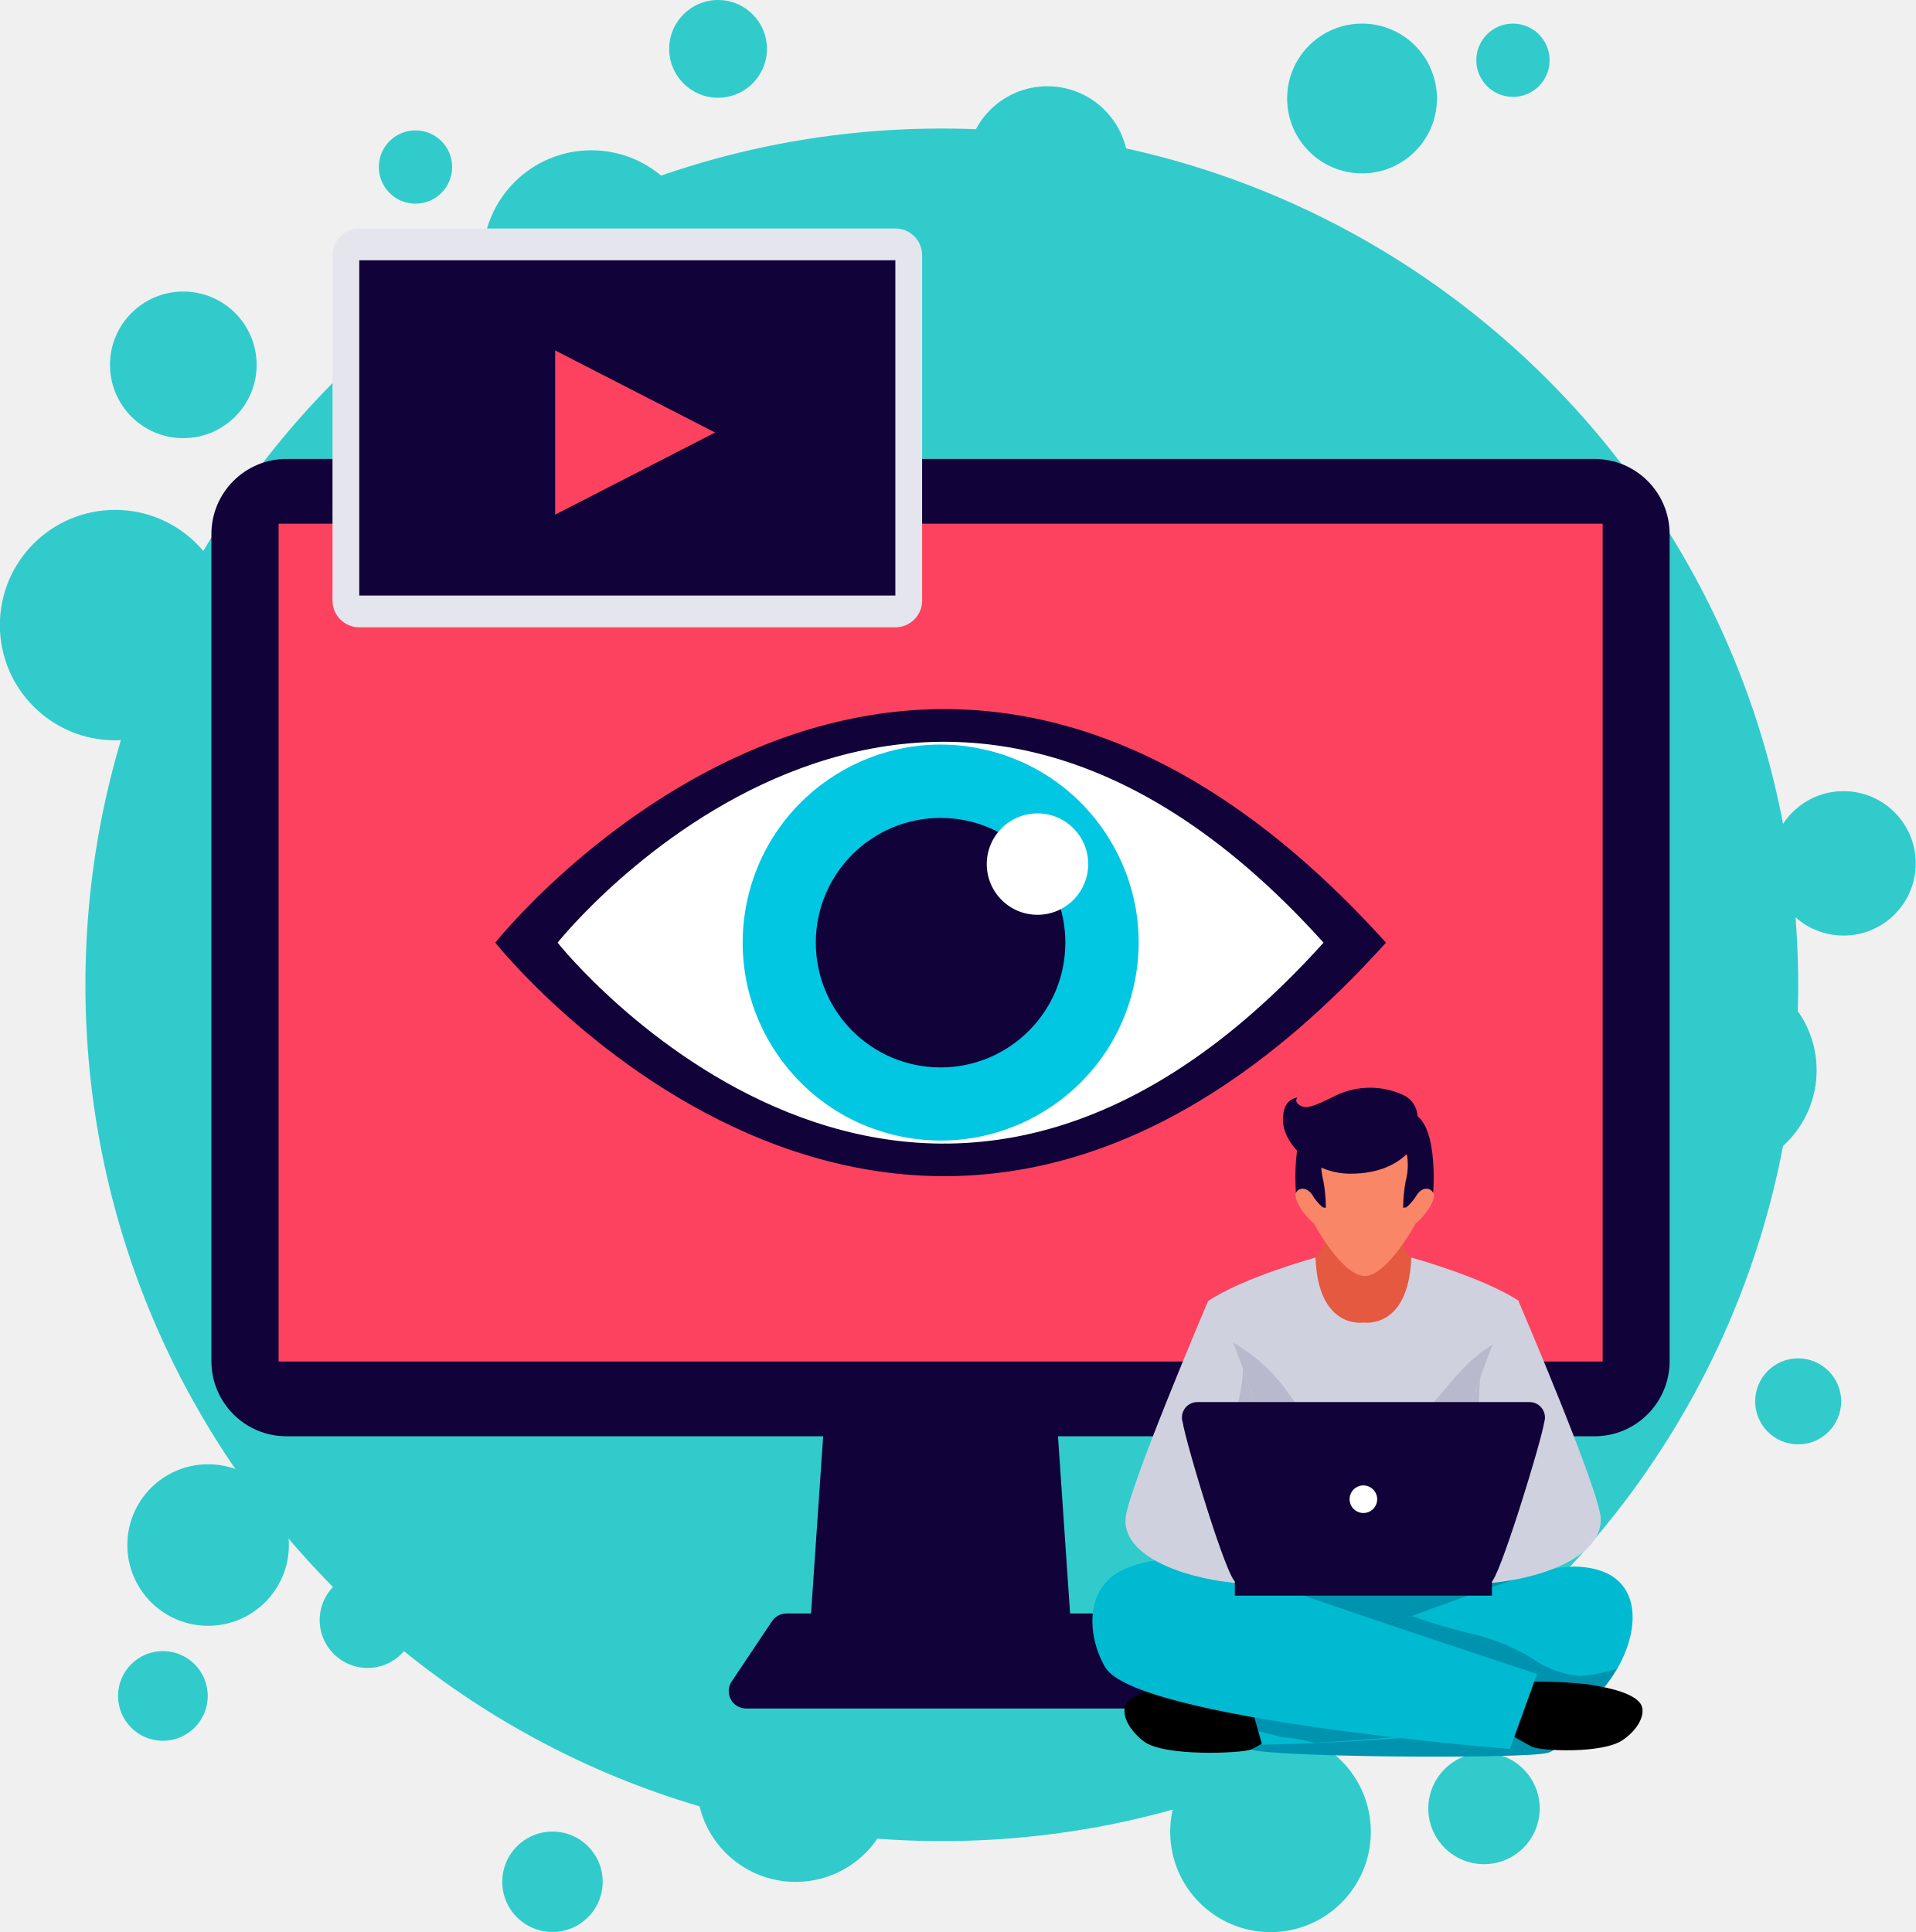
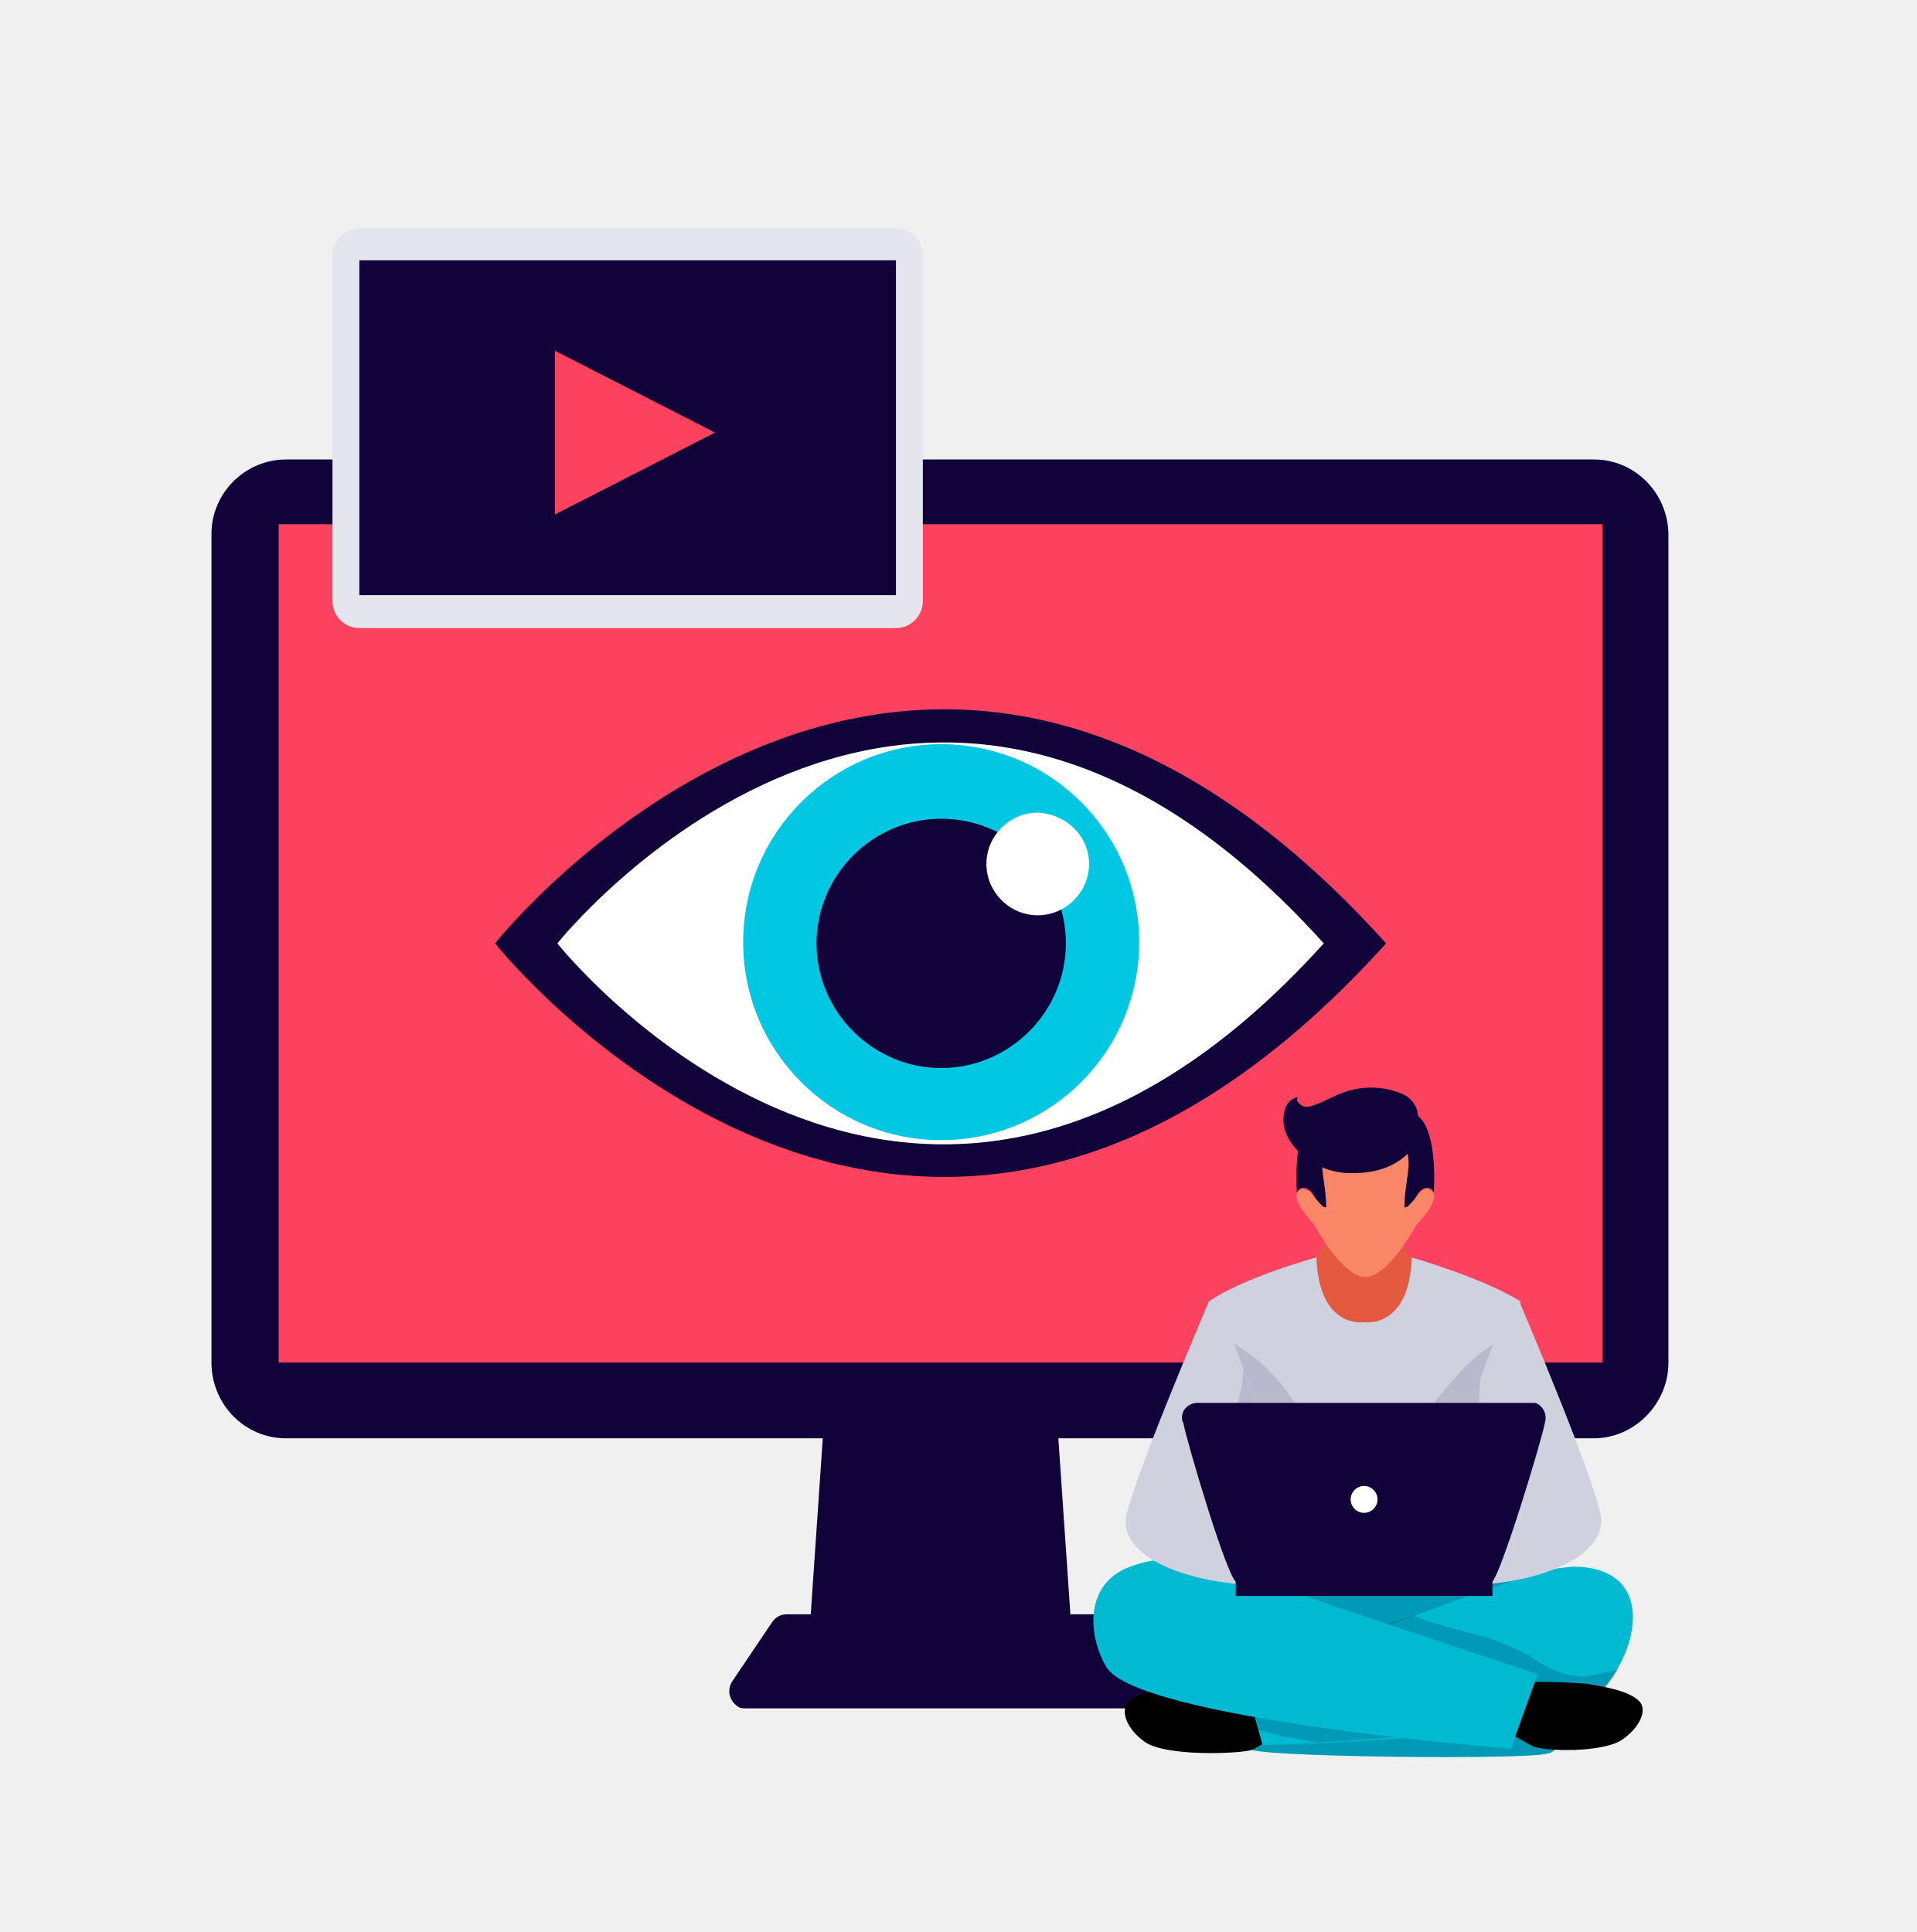
- <svg xmlns="http://www.w3.org/2000/svg" viewBox="0 0 156.77 158.12">
-   <defs>
-     <style>.cls-1{isolation:isolate;}.cls-2{fill:#32cbcc;}.cls-3{fill:#110239;}.cls-4{fill:#fd425f;}.cls-5{fill:#616161;}.cls-6{fill:#00bad1;}.cls-7{fill:#00547a;opacity:0.32;mix-blend-mode:multiply;}.cls-8{fill:#e45940;}.cls-9{fill:#f88667;}.cls-10{fill:#d0d1de;}.cls-11{fill:#b8b9cd;}.cls-12{fill:#fff;}.cls-13{fill:#01c7e2;}.cls-14{fill:#e5e6ed;}</style>
-   </defs>
-   <g class="cls-1">
-     <g id="Capa_2" data-name="Capa 2">
-       <g id="Capa_1-2" data-name="Capa 1">
-         <path class="cls-2" d="M147.15,80.59A70.08,70.08,0,1,1,77.08,10.52,70.08,70.08,0,0,1,147.15,80.59Z" />
-         <path class="cls-2" d="M92.33,13.67a6.62,6.62,0,1,1-6.62-6.61A6.62,6.62,0,0,1,92.33,13.67Z" />
-         <path class="cls-2" d="M99.24,19.11a3.17,3.17,0,1,1-3.17-3.17A3.17,3.17,0,0,1,99.24,19.11Z" />
-         <path class="cls-2" d="M148.66,87.59a8.36,8.36,0,1,1-8.36-8.36A8.36,8.36,0,0,1,148.66,87.59Z" />
-         <path class="cls-2" d="M156.77,70.66a5.91,5.91,0,1,1-5.91-5.91A5.91,5.91,0,0,1,156.77,70.66Z" />
-         <path class="cls-2" d="M18.85,51.15a9.43,9.43,0,1,1-9.42-9.42A9.43,9.43,0,0,1,18.85,51.15Z" />
-         <path class="cls-2" d="M73.2,145.93a8.09,8.09,0,1,1-8.09-8.09A8.09,8.09,0,0,1,73.2,145.93Z" />
-         <path class="cls-2" d="M21,29.86a6,6,0,1,1-6-6A6,6,0,0,1,21,29.86Z" />
-         <path class="cls-2" d="M62.76,4a4,4,0,1,1-4-4A4,4,0,0,1,62.76,4Z" />
-         <path class="cls-2" d="M126.81,4.93a3,3,0,1,1-3-3A3,3,0,0,1,126.81,4.93Z" />
-         <path class="cls-2" d="M37,13.67a3,3,0,1,1-3-3A3,3,0,0,1,37,13.67Z" />
-         <path class="cls-2" d="M117.59,8.06a6.13,6.13,0,1,1-6.13-6.13A6.13,6.13,0,0,1,117.59,8.06Z" />
-         <path class="cls-2" d="M57.28,21.19A8.89,8.89,0,1,1,48.4,12.3,8.88,8.88,0,0,1,57.28,21.19Z" />
-         <path class="cls-2" d="M49.32,154a4.11,4.11,0,1,1-4.1-4.1A4.11,4.11,0,0,1,49.32,154Z" />
-         <path class="cls-2" d="M112.18,149.92a8.21,8.21,0,1,1-8.2-8.21A8.2,8.2,0,0,1,112.18,149.92Z" />
-         <path class="cls-2" d="M126,148a4.56,4.56,0,1,1-4.55-4.55A4.56,4.56,0,0,1,126,148Z" />
-         <path class="cls-2" d="M34,132.58a3.92,3.92,0,1,1-3.92-3.91A3.92,3.92,0,0,1,34,132.58Z" />
-         <path class="cls-2" d="M23.64,126.45A6.61,6.61,0,1,1,17,119.84,6.6,6.6,0,0,1,23.64,126.45Z" />
-         <path class="cls-2" d="M17,138.8a3.67,3.67,0,1,1-3.67-3.67A3.67,3.67,0,0,1,17,138.8Z" />
-         <path class="cls-2" d="M150.67,114.69a3.52,3.52,0,1,1-3.52-3.52A3.53,3.53,0,0,1,150.67,114.69Z" />
-         <polygon class="cls-3" points="87.9 136.9 66.04 136.9 67.84 110.55 86.1 110.55 87.9 136.9" />
-         <path class="cls-3" d="M90.76,132.68a1.43,1.43,0,0,0-1.18-.63H64.37a1.43,1.43,0,0,0-1.19.63l-3.3,4.93a1.42,1.42,0,0,0,1.18,2.22H92.88a1.43,1.43,0,0,0,1.19-2.22Z" />
-         <rect class="cls-3" x="17.3" y="37.56" width="119.33" height="79.99" rx="6.15" />
-         <rect class="cls-4" x="22.8" y="42.86" width="108.35" height="68.57" />
-         <path class="cls-5" d="M117,131.78c-12.59-2.33-27.27-5.1-27.31-.22,0,4.6,5.55,8.18,10.36,10.46,2.62-1,5.56-1.19,8.35-1.62,4.93-.76,9.77,0,14.71,0a19.73,19.73,0,0,0,7.86-5.83S126.69,133.58,117,131.78Z" />
-         <path class="cls-6" d="M106.39,140.52c.4.2-4.42,2.48-4,2.67,2.06.65,22.34.76,24.2.28,3.21-.82-6-4.81-2.76-5.48,5.27-3.73,8.24-8.61,5.38-9.21-3.22-.69-8.25,1-11.5,1.35-2.48.25-3.92.42-6.27-.4l-7.92-.87c-8.12,1.61-9.8,4.53-9.88,4.5,0,1.15,5.92,3.54,11.23,6.35A6.06,6.06,0,0,1,106.39,140.52Z" />
-         <path class="cls-7" d="M106.39,140.52c.4.2-4.42,2.48-4,2.67,2.06.65,22.34.76,24.2.28,3.21-.82-6-4.81-2.76-5.48,5.27-3.73,8.24-8.61,5.38-9.21-3.22-.69-8.25,1-11.5,1.35-2.48.25-3.92.42-6.27-.4l-7.92-.87c-8.12,1.61-9.8,4.53-9.88,4.5,0,1.15,5.92,3.54,11.23,6.35A6.06,6.06,0,0,1,106.39,140.52Z" />
-         <path d="M103.36,137.4l2.57,3.49s-2.79,2-3.57,2.3-7.1.6-8.76-.67c-1.48-1.14-2-2.63-1.23-3.33,1-.9,3.31-1.19,4.48-1.34C99.41,137.51,103.36,137.4,103.36,137.4Z" />
-         <path class="cls-6" d="M101.8,137.53l1.48,5.26s24.94-.37,27.55-4.2c3.35-3.46,4.7-10.25-2-10.38a14.51,14.51,0,0,0-4.35.87C115.29,132.16,101.8,137.53,101.8,137.53Z" />
-         <path class="cls-7" d="M129.36,137.17a8,8,0,0,1-4.13-1.55,17.75,17.75,0,0,0-5.17-2,44.91,44.91,0,0,1-4.49-1.35c-7.25,2.36-13.77,5.29-13.77,5.29l1.16,4.12c.64.15,1.28.32,1.92.49a13.3,13.3,0,0,1,2.26.36l.47.1c7.17-.4,21.61-1.51,23.52-4.32a15.44,15.44,0,0,0,1.17-1.73A13.56,13.56,0,0,1,129.36,137.17Z" />
-         <path d="M123.27,137.72l-2.16,2.74s3.53,2.15,4.26,2.5,5.84.59,7.45-.57c1.45-1,2-2.45,1.28-3.14-.89-.89-3.12-1.23-4.23-1.41A37.77,37.77,0,0,0,123.27,137.72Z" />
-         <path class="cls-6" d="M125.78,137l-2.22,6.14s-30.63-2.41-33.12-6.69c-1.49-2.55-1.71-6.53,1.5-8,2-.87,4.77-1.32,8.74.05C110.55,132,125.78,137,125.78,137Z" />
-         <path class="cls-8" d="M113.74,96.31H109.4s-.62,5.9-1.75,6.61c0,0-1.4,7,3.92,7,6.44,0,3.92-7,3.92-7C114.36,102.21,113.74,96.31,113.74,96.31Z" />
-         <path class="cls-9" d="M117.21,97.46c-.6-.69-1.32.36-1.32.36s1-3.9,0-5.62-4.21-.81-4.21-.81-3.22-.9-4.21.81,0,5.62,0,5.62-.72-1-1.32-.36,1,2.44,1.35,2.65c0,0,2.32,4.32,4.18,4.32s4.18-4.32,4.18-4.32C116.22,99.9,117.81,98.15,117.21,97.46Z" />
-         <path class="cls-3" d="M110.87,92.94s-2.43.43-2.7,1.73a5.12,5.12,0,0,0,.13,2,12.67,12.67,0,0,1,.2,2.16.38.38,0,0,1-.31-.06,4.33,4.33,0,0,1-.82-1c-.47-.68-1.13-.56-1.32-.14,0,0-.54-6.41,2.14-6.63S110.87,92.94,110.87,92.94Z" />
-         <path class="cls-3" d="M112.46,92.94s2.43.43,2.7,1.73a5.12,5.12,0,0,1-.13,2,12.83,12.83,0,0,0-.21,2.16.4.4,0,0,0,.32-.06,4.33,4.33,0,0,0,.82-1c.46-.68,1.13-.56,1.32-.14,0,0,.54-6.41-2.14-6.63S112.46,92.94,112.46,92.94Z" />
-         <path class="cls-3" d="M116,91.34a2,2,0,0,0-1.14-1.71,6.47,6.47,0,0,0-5.48,0c-1.9.94-2.47,1.16-3,.84s-.21-.63-.21-.63-1.24,0-1.18,1.91,2.43,4.31,5.52,4.31C115.24,96.06,116.76,92.77,116,91.34Z" />
-         <path class="cls-10" d="M115.49,102.92c-.22,5.93-3.92,5.32-3.92,5.32s-3.7.61-3.92-5.32c0,0-5.91,1.63-8.79,3.56a56.8,56.8,0,0,1,1.31,10.93l3.37,13.07,8-1.46,8,1.46L123,117.41a57.27,57.27,0,0,1,1.3-10.93C121.4,104.55,115.49,102.92,115.49,102.92Z" />
-         <path class="cls-11" d="M122.39,109.91c-3.67,2-5.45,6.45-9,8.65s-6.29-2.32-8.09-4.72a13.91,13.91,0,0,0-5.9-4.7,56,56,0,0,1,.79,8.27l3.37,13.07,8-1,8,1L123,117.41a55.22,55.22,0,0,1,.77-8.14C123.27,109.47,122.82,109.68,122.39,109.91Z" />
-         <path class="cls-10" d="M98.86,106.48s-6.69,15.71-6.76,17.87c-.16,4.19,9,5.89,13.19,5.12l1.7-.31S100.78,106.36,98.86,106.48Z" />
-         <path class="cls-10" d="M124.26,106.48S131,122.19,131,124.35c0,4.24-9,5.89-13.19,5.12l-1.7-.31S122.34,106.36,124.26,106.48Z" />
-         <path class="cls-11" d="M101.71,112a10.76,10.76,0,0,1-.28,2.3c-.65,2.85-1.66,5.83-.59,8.72a45.8,45.8,0,0,0,3.29,6.52,5.44,5.44,0,0,0,1.16-.07l1.7-.31S104.14,118.71,101.71,112Z" />
-         <path class="cls-11" d="M120.27,129.39a10.28,10.28,0,0,0,.81-4.2q-.15-4.38-.07-8.74c0-1.26,0-2.48.13-3.68-2.37,6.71-5,16.39-5,16.39l1.7.31A7,7,0,0,0,120.27,129.39Z" />
-         <rect class="cls-3" x="101.05" y="129.34" width="21.04" height="1.25" />
-         <path class="cls-3" d="M125.18,114.75H98a1.26,1.26,0,0,0-1.22,1.64c.25,1.64,3.68,13.11,4.38,13.11H122c.6,0,4.12-11.47,4.37-13.11A1.26,1.26,0,0,0,125.18,114.75Z" />
-         <path class="cls-12" d="M112.7,122.69a1.13,1.13,0,1,1-1.13-1.12A1.14,1.14,0,0,1,112.7,122.69Z" />
-         <path class="cls-3" d="M40.53,77.15s34.09,43,72.89,0C74.62,34.14,40.53,77.15,40.53,77.15Z" />
-         <path class="cls-12" d="M45.63,77.15s29.32,37,62.68,0C75,40.16,45.63,77.15,45.63,77.15Z" />
-         <circle class="cls-13" cx="76.97" cy="77.15" r="16.2" transform="translate(-15.55 134.72) rotate(-76.96)" />
-         <path class="cls-3" d="M87.18,77.15A10.21,10.21,0,1,1,77,66.94,10.21,10.21,0,0,1,87.18,77.15Z" />
-         <path class="cls-12" d="M89.05,70.72a4.15,4.15,0,1,1-4.15-4.15A4.15,4.15,0,0,1,89.05,70.72Z" />
-         <rect class="cls-14" x="27.21" y="18.7" width="48.25" height="32.64" rx="2.19" />
-         <rect class="cls-3" x="29.4" y="21.3" width="43.87" height="27.44" />
-         <polygon class="cls-4" points="45.43 28.68 45.43 42.12 58.52 35.4 45.43 28.68" />
+ <svg xmlns="http://www.w3.org/2000/svg" version="1.1" id="Capa_1" x="0px" y="0px" viewBox="0 0 156.8 158.1" style="enable-background:new 0 0 156.8 158.1;" xml:space="preserve">
+   <style type="text/css">
+ 	.st0{display:none;fill:#32CBCC;}
+ 	.st1{fill:#110239;}
+ 	.st2{fill:#FD425F;}
+ 	.st3{fill:#616161;}
+ 	.st4{fill:#00BAD1;}
+ 	.st5{opacity:0.32;fill:#00547A;enable-background:new    ;}
+ 	.st6{fill:#E45940;}
+ 	.st7{fill:#F88667;}
+ 	.st8{fill:#D0D1DE;}
+ 	.st9{fill:#B8B9CD;}
+ 	.st10{fill:#FFFFFF;}
+ 	.st11{fill:#01C7E2;}
+ 	.st12{fill:#E5E6ED;}
+ </style>
+   <g>
+     <g id="Capa_2_1_">
+       <g id="Capa_1-2">
+         <path class="st0" d="M147.1,80.6c0,38.7-31.4,70.1-70.1,70.1C38.4,150.7,7,119.3,7,80.6c0-38.7,31.4-70.1,70.1-70.1c0,0,0,0,0,0     C115.8,10.5,147.1,41.9,147.1,80.6z" />
+         <path class="st0" d="M92.3,13.7c0,3.7-3,6.6-6.6,6.6c-3.7,0-6.6-3-6.6-6.6s3-6.6,6.6-6.6c0,0,0,0,0,0C89.4,7.1,92.3,10,92.3,13.7     z" />
+         <path class="st0" d="M99.2,19.1c0,1.8-1.4,3.2-3.2,3.2c-1.8,0-3.2-1.4-3.2-3.2s1.4-3.2,3.2-3.2l0,0     C97.8,15.9,99.2,17.4,99.2,19.1z" />
+         <path class="st0" d="M148.7,87.6c0,4.6-3.7,8.4-8.4,8.4s-8.4-3.7-8.4-8.4c0-4.6,3.7-8.4,8.4-8.4S148.7,83,148.7,87.6L148.7,87.6z     " />
+         <path class="st0" d="M156.8,70.7c0,3.3-2.6,5.9-5.9,5.9s-5.9-2.6-5.9-5.9c0-3.3,2.6-5.9,5.9-5.9     C154.1,64.8,156.8,67.4,156.8,70.7L156.8,70.7z" />
+         <path class="st0" d="M18.9,51.2c0,5.2-4.2,9.4-9.4,9.4c-5.2,0-9.4-4.2-9.4-9.4s4.2-9.4,9.4-9.4c0,0,0,0,0,0     C14.6,41.7,18.8,45.9,18.9,51.2z" />
+         <path class="st0" d="M73.2,145.9c0,4.5-3.6,8.1-8.1,8.1c-4.5,0-8.1-3.6-8.1-8.1c0-4.5,3.6-8.1,8.1-8.1h0     C69.6,137.8,73.2,141.5,73.2,145.9z" />
+         <path class="st0" d="M21,29.9c0,3.3-2.7,6-6,6s-6-2.7-6-6s2.7-6,6-6S21,26.5,21,29.9z" />
+         <path class="st0" d="M62.8,4c0,2.2-1.8,4-4,4s-4-1.8-4-4s1.8-4,4-4S62.8,1.8,62.8,4z" />
+         <path class="st0" d="M126.8,4.9c0,1.7-1.3,3-3,3s-3-1.3-3-3s1.3-3,3-3S126.8,3.3,126.8,4.9z" />
+         <path class="st0" d="M37,13.7c0,1.7-1.3,3-3,3s-3-1.3-3-3s1.3-3,3-3S37,12,37,13.7z" />
+         <path class="st0" d="M117.6,8.1c0,3.4-2.7,6.1-6.1,6.1s-6.1-2.7-6.1-6.1s2.7-6.1,6.1-6.1c0,0,0,0,0,0     C114.8,1.9,117.6,4.7,117.6,8.1z" />
+         <path class="st0" d="M57.3,21.2c0,4.9-4,8.9-8.9,8.9c-4.9,0-8.9-4-8.9-8.9c0-4.9,4-8.9,8.9-8.9c0,0,0,0,0,0     C53.3,12.3,57.3,16.3,57.3,21.2C57.3,21.2,57.3,21.2,57.3,21.2z" />
+         <path class="st0" d="M49.3,154c0,2.3-1.8,4.1-4.1,4.1c-2.3,0-4.1-1.8-4.1-4.1c0-2.3,1.8-4.1,4.1-4.1c0,0,0,0,0,0     C47.5,149.9,49.3,151.7,49.3,154z" />
+         <path class="st0" d="M112.2,149.9c0,4.5-3.7,8.2-8.2,8.2c-4.5,0-8.2-3.7-8.2-8.2s3.7-8.2,8.2-8.2c0,0,0,0,0,0     C108.5,141.7,112.2,145.4,112.2,149.9C112.2,149.9,112.2,149.9,112.2,149.9z" />
+         <path class="st0" d="M126,148c0,2.5-2,4.6-4.6,4.6c-2.5,0-4.6-2-4.6-4.6s2-4.6,4.6-4.6c0,0,0,0,0,0C124,143.5,126,145.5,126,148z     " />
+         <path class="st0" d="M34,132.6c0,2.2-1.7,3.9-3.9,3.9c-2.2,0-3.9-1.7-3.9-3.9c0-2.2,1.7-3.9,3.9-3.9c0,0,0,0,0,0     C32.2,128.7,34,130.4,34,132.6z" />
+         <path class="st0" d="M23.6,126.4c0,3.7-3,6.6-6.6,6.6c-3.7,0-6.6-3-6.6-6.6c0-3.6,2.9-6.6,6.6-6.6     C20.6,119.8,23.6,122.8,23.6,126.4C23.6,126.4,23.6,126.4,23.6,126.4z" />
+         <path class="st0" d="M17,138.8c0,2-1.6,3.7-3.7,3.7s-3.7-1.6-3.7-3.7s1.6-3.7,3.7-3.7c0,0,0,0,0,0C15.4,135.1,17,136.8,17,138.8z     " />
+         <path class="st0" d="M150.7,114.7c0,1.9-1.6,3.5-3.5,3.5c-1.9,0-3.5-1.6-3.5-3.5c0-1.9,1.6-3.5,3.5-3.5     C149.1,111.2,150.7,112.7,150.7,114.7z" />
+         <polygon class="st1" points="87.9,136.9 66,136.9 67.8,110.6 86.1,110.6    " />
+         <path class="st1" d="M90.8,132.7c-0.3-0.4-0.7-0.6-1.2-0.6H64.4c-0.5,0-0.9,0.2-1.2,0.6l-3.3,4.9c-0.4,0.6-0.3,1.5,0.4,2     c0.2,0.2,0.5,0.2,0.8,0.2h31.8c0.8,0,1.4-0.6,1.4-1.4c0-0.3-0.1-0.6-0.2-0.8L90.8,132.7z" />
+         <path class="st1" d="M23.4,37.6h107c3.4,0,6.1,2.8,6.1,6.2v67.7c0,3.4-2.8,6.2-6.1,6.2h-107c-3.4,0-6.1-2.8-6.1-6.2V43.7     C17.3,40.3,20.1,37.6,23.4,37.6z" />
+         <rect x="22.8" y="42.9" class="st2" width="108.3" height="68.6" />
+         <path class="st3" d="M117,131.8c-12.6-2.3-27.3-5.1-27.3-0.2c0,4.6,5.6,8.2,10.4,10.5c2.6-1,5.6-1.2,8.3-1.6     c4.9-0.8,9.8,0,14.7,0c3.1-1.3,5.8-3.3,7.9-5.8C131,134.6,126.7,133.6,117,131.8z" />
+         <path class="st4" d="M106.4,140.5c0.4,0.2-4.4,2.5-4,2.7c2.1,0.6,22.3,0.8,24.2,0.3c3.2-0.8-6-4.8-2.8-5.5     c5.3-3.7,8.2-8.6,5.4-9.2c-3.2-0.7-8.3,1-11.5,1.4c-2.5,0.3-3.9,0.4-6.3-0.4l-7.9-0.9c-8.1,1.6-9.8,4.5-9.9,4.5     c0,1.1,5.9,3.5,11.2,6.4C105.4,139.9,105.9,140.2,106.4,140.5z" />
+         <path class="st5" d="M106.4,140.5c0.4,0.2-4.4,2.5-4,2.7c2.1,0.6,22.3,0.8,24.2,0.3c3.2-0.8-6-4.8-2.8-5.5     c5.3-3.7,8.2-8.6,5.4-9.2c-3.2-0.7-8.3,1-11.5,1.4c-2.5,0.3-3.9,0.4-6.3-0.4l-7.9-0.9c-8.1,1.6-9.8,4.5-9.9,4.5     c0,1.1,5.9,3.5,11.2,6.4C105.4,139.9,105.9,140.2,106.4,140.5z" />
+         <path d="M103.4,137.4l2.6,3.5c0,0-2.8,2-3.6,2.3s-7.1,0.6-8.8-0.7c-1.5-1.1-2-2.6-1.2-3.3c1-0.9,3.3-1.2,4.5-1.3     C99.4,137.5,103.4,137.4,103.4,137.4z" />
+         <path class="st4" d="M101.8,137.5l1.5,5.3c0,0,24.9-0.4,27.5-4.2c3.4-3.5,4.7-10.3-2-10.4c-1.5,0.1-3,0.4-4.3,0.9     C115.3,132.2,101.8,137.5,101.8,137.5z" />
+         <path class="st5" d="M129.4,137.2c-1.5-0.1-2.9-0.7-4.1-1.6c-1.6-0.9-3.4-1.6-5.2-2c-1.5-0.4-3-0.8-4.5-1.4     c-7.3,2.4-13.8,5.3-13.8,5.3l1.2,4.1c0.6,0.1,1.3,0.3,1.9,0.5c0.8,0.1,1.5,0.2,2.3,0.4l0.5,0.1c7.2-0.4,21.6-1.5,23.5-4.3     c0.4-0.5,0.8-1.1,1.2-1.7C131.3,136.9,130.4,137.1,129.4,137.2z" />
+         <path d="M123.3,137.7l-2.2,2.7c0,0,3.5,2.1,4.3,2.5s5.8,0.6,7.4-0.6c1.4-1,2-2.4,1.3-3.1c-0.9-0.9-3.1-1.2-4.2-1.4     C127.7,137.6,125.5,137.6,123.3,137.7z" />
+         <path class="st4" d="M125.8,137l-2.2,6.1c0,0-30.6-2.4-33.1-6.7c-1.5-2.6-1.7-6.5,1.5-8c2-0.9,4.8-1.3,8.7,0.1     C110.6,132,125.8,137,125.8,137z" />
+         <path class="st6" d="M113.7,96.3h-4.3c0,0-0.6,5.9-1.8,6.6c0,0-1.4,7,3.9,7c6.4,0,3.9-7,3.9-7C114.4,102.2,113.7,96.3,113.7,96.3     z" />
+         <path class="st7" d="M117.2,97.5c-0.6-0.7-1.3,0.4-1.3,0.4s1-3.9,0-5.6s-4.2-0.8-4.2-0.8s-3.2-0.9-4.2,0.8s0,5.6,0,5.6     s-0.7-1-1.3-0.4s1,2.4,1.3,2.7c0,0,2.3,4.3,4.2,4.3s4.2-4.3,4.2-4.3C116.2,99.9,117.8,98.2,117.2,97.5z" />
+         <path class="st1" d="M110.9,92.9c0,0-2.4,0.4-2.7,1.7c-0.1,0.7,0,1.3,0.1,2c0.1,0.7,0.2,1.4,0.2,2.2c-0.1,0-0.2,0-0.3-0.1     c-0.3-0.3-0.6-0.6-0.8-1c-0.5-0.7-1.1-0.6-1.3-0.1c0,0-0.5-6.4,2.1-6.6S110.9,92.9,110.9,92.9z" />
+         <path class="st1" d="M112.5,92.9c0,0,2.4,0.4,2.7,1.7c0.1,0.7,0,1.3-0.1,2c-0.1,0.7-0.2,1.4-0.2,2.2c0.1,0,0.2,0,0.3-0.1     c0.3-0.3,0.6-0.6,0.8-1c0.5-0.7,1.1-0.6,1.3-0.1c0,0,0.5-6.4-2.1-6.6S112.5,92.9,112.5,92.9z" />
+         <path class="st1" d="M116,91.3c0-0.7-0.5-1.4-1.1-1.7c-1.7-0.8-3.7-0.8-5.5,0c-1.9,0.9-2.5,1.2-3,0.8s-0.2-0.6-0.2-0.6     s-1.2,0-1.2,1.9s2.4,4.3,5.5,4.3C115.2,96.1,116.8,92.8,116,91.3z" />
+         <path class="st8" d="M115.5,102.9c-0.2,5.9-3.9,5.3-3.9,5.3s-3.7,0.6-3.9-5.3c0,0-5.9,1.6-8.8,3.6c0.8,3.6,1.2,7.3,1.3,10.9     l3.4,13.1l8-1.5l8,1.5l3.5-13.1c0.1-3.7,0.5-7.3,1.3-10.9C121.4,104.6,115.5,102.9,115.5,102.9z" />
+         <path class="st9" d="M122.4,109.9c-3.7,2-5.4,6.4-9,8.7s-6.3-2.3-8.1-4.7c-1.5-2.1-3.5-3.7-5.9-4.7c0.5,2.7,0.7,5.5,0.8,8.3     l3.4,13.1l8-1l8,1l3.4-13.1c0.1-2.7,0.3-5.4,0.8-8.1C123.3,109.5,122.8,109.7,122.4,109.9z" />
+         <path class="st8" d="M98.9,106.5c0,0-6.7,15.7-6.8,17.9c-0.2,4.2,9,5.9,13.2,5.1l1.7-0.3C107,129.2,100.8,106.4,98.9,106.5z" />
+         <path class="st8" d="M124.3,106.5c0,0,6.7,15.7,6.7,17.9c0,4.2-9,5.9-13.2,5.1l-1.7-0.3C116.1,129.2,122.3,106.4,124.3,106.5z" />
+         <path class="st9" d="M101.7,112c0,0.8-0.1,1.5-0.3,2.3c-0.7,2.8-1.7,5.8-0.6,8.7c0.9,2.3,2,4.4,3.3,6.5c0.4,0,0.8,0,1.2-0.1     l1.7-0.3C107,129.2,104.1,118.7,101.7,112z" />
+         <path class="st9" d="M120.3,129.4c0.6-1.3,0.8-2.8,0.8-4.2c-0.1-2.9-0.1-5.8-0.1-8.7c0-1.3,0-2.5,0.1-3.7c-2.4,6.7-5,16.4-5,16.4     l1.7,0.3C118.6,129.6,119.5,129.6,120.3,129.4z" />
+         <rect x="101.1" y="129.3" class="st1" width="21" height="1.3" />
+         <path class="st1" d="M125.2,114.8H98c-0.7,0-1.3,0.5-1.3,1.2c0,0.1,0,0.3,0.1,0.4c0.3,1.6,3.7,13.1,4.4,13.1H122     c0.6,0,4.1-11.5,4.4-13.1c0.2-0.7-0.2-1.4-0.8-1.6C125.4,114.8,125.3,114.8,125.2,114.8z" />
+         <path class="st10" d="M112.7,122.7c0,0.6-0.5,1.1-1.1,1.1c-0.6,0-1.1-0.5-1.1-1.1c0-0.6,0.5-1.1,1.1-1.1c0,0,0,0,0,0     C112.2,121.6,112.7,122.1,112.7,122.7z" />
+         <path class="st1" d="M40.5,77.2c0,0,34.1,43,72.9,0C74.6,34.1,40.5,77.2,40.5,77.2z" />
+         <path class="st10" d="M45.6,77.2c0,0,29.3,37,62.7,0C75,40.2,45.6,77.2,45.6,77.2z" />
+         <circle class="st11" cx="77" cy="77.1" r="16.2" />
+         <path class="st1" d="M87.2,77.2c0,5.6-4.6,10.2-10.2,10.2c-5.6,0-10.2-4.6-10.2-10.2c0-5.6,4.6-10.2,10.2-10.2c0,0,0,0,0,0     C82.6,67,87.2,71.5,87.2,77.2z" />
+         <path class="st10" d="M89.1,70.7c0,2.3-1.9,4.2-4.2,4.2c-2.3,0-4.2-1.9-4.2-4.2c0-2.3,1.9-4.2,4.2-4.2     C87.2,66.6,89.1,68.4,89.1,70.7L89.1,70.7z" />
+         <path class="st12" d="M29.4,18.7h43.9c1.2,0,2.2,1,2.2,2.2v28.3c0,1.2-1,2.2-2.2,2.2H29.4c-1.2,0-2.2-1-2.2-2.2V20.9     C27.2,19.7,28.2,18.7,29.4,18.7z" />
+         <rect x="29.4" y="21.3" class="st1" width="43.9" height="27.4" />
+         <polygon class="st2" points="45.4,28.7 45.4,42.1 58.5,35.4    " />
      </g>
    </g>
  </g>
</svg>
